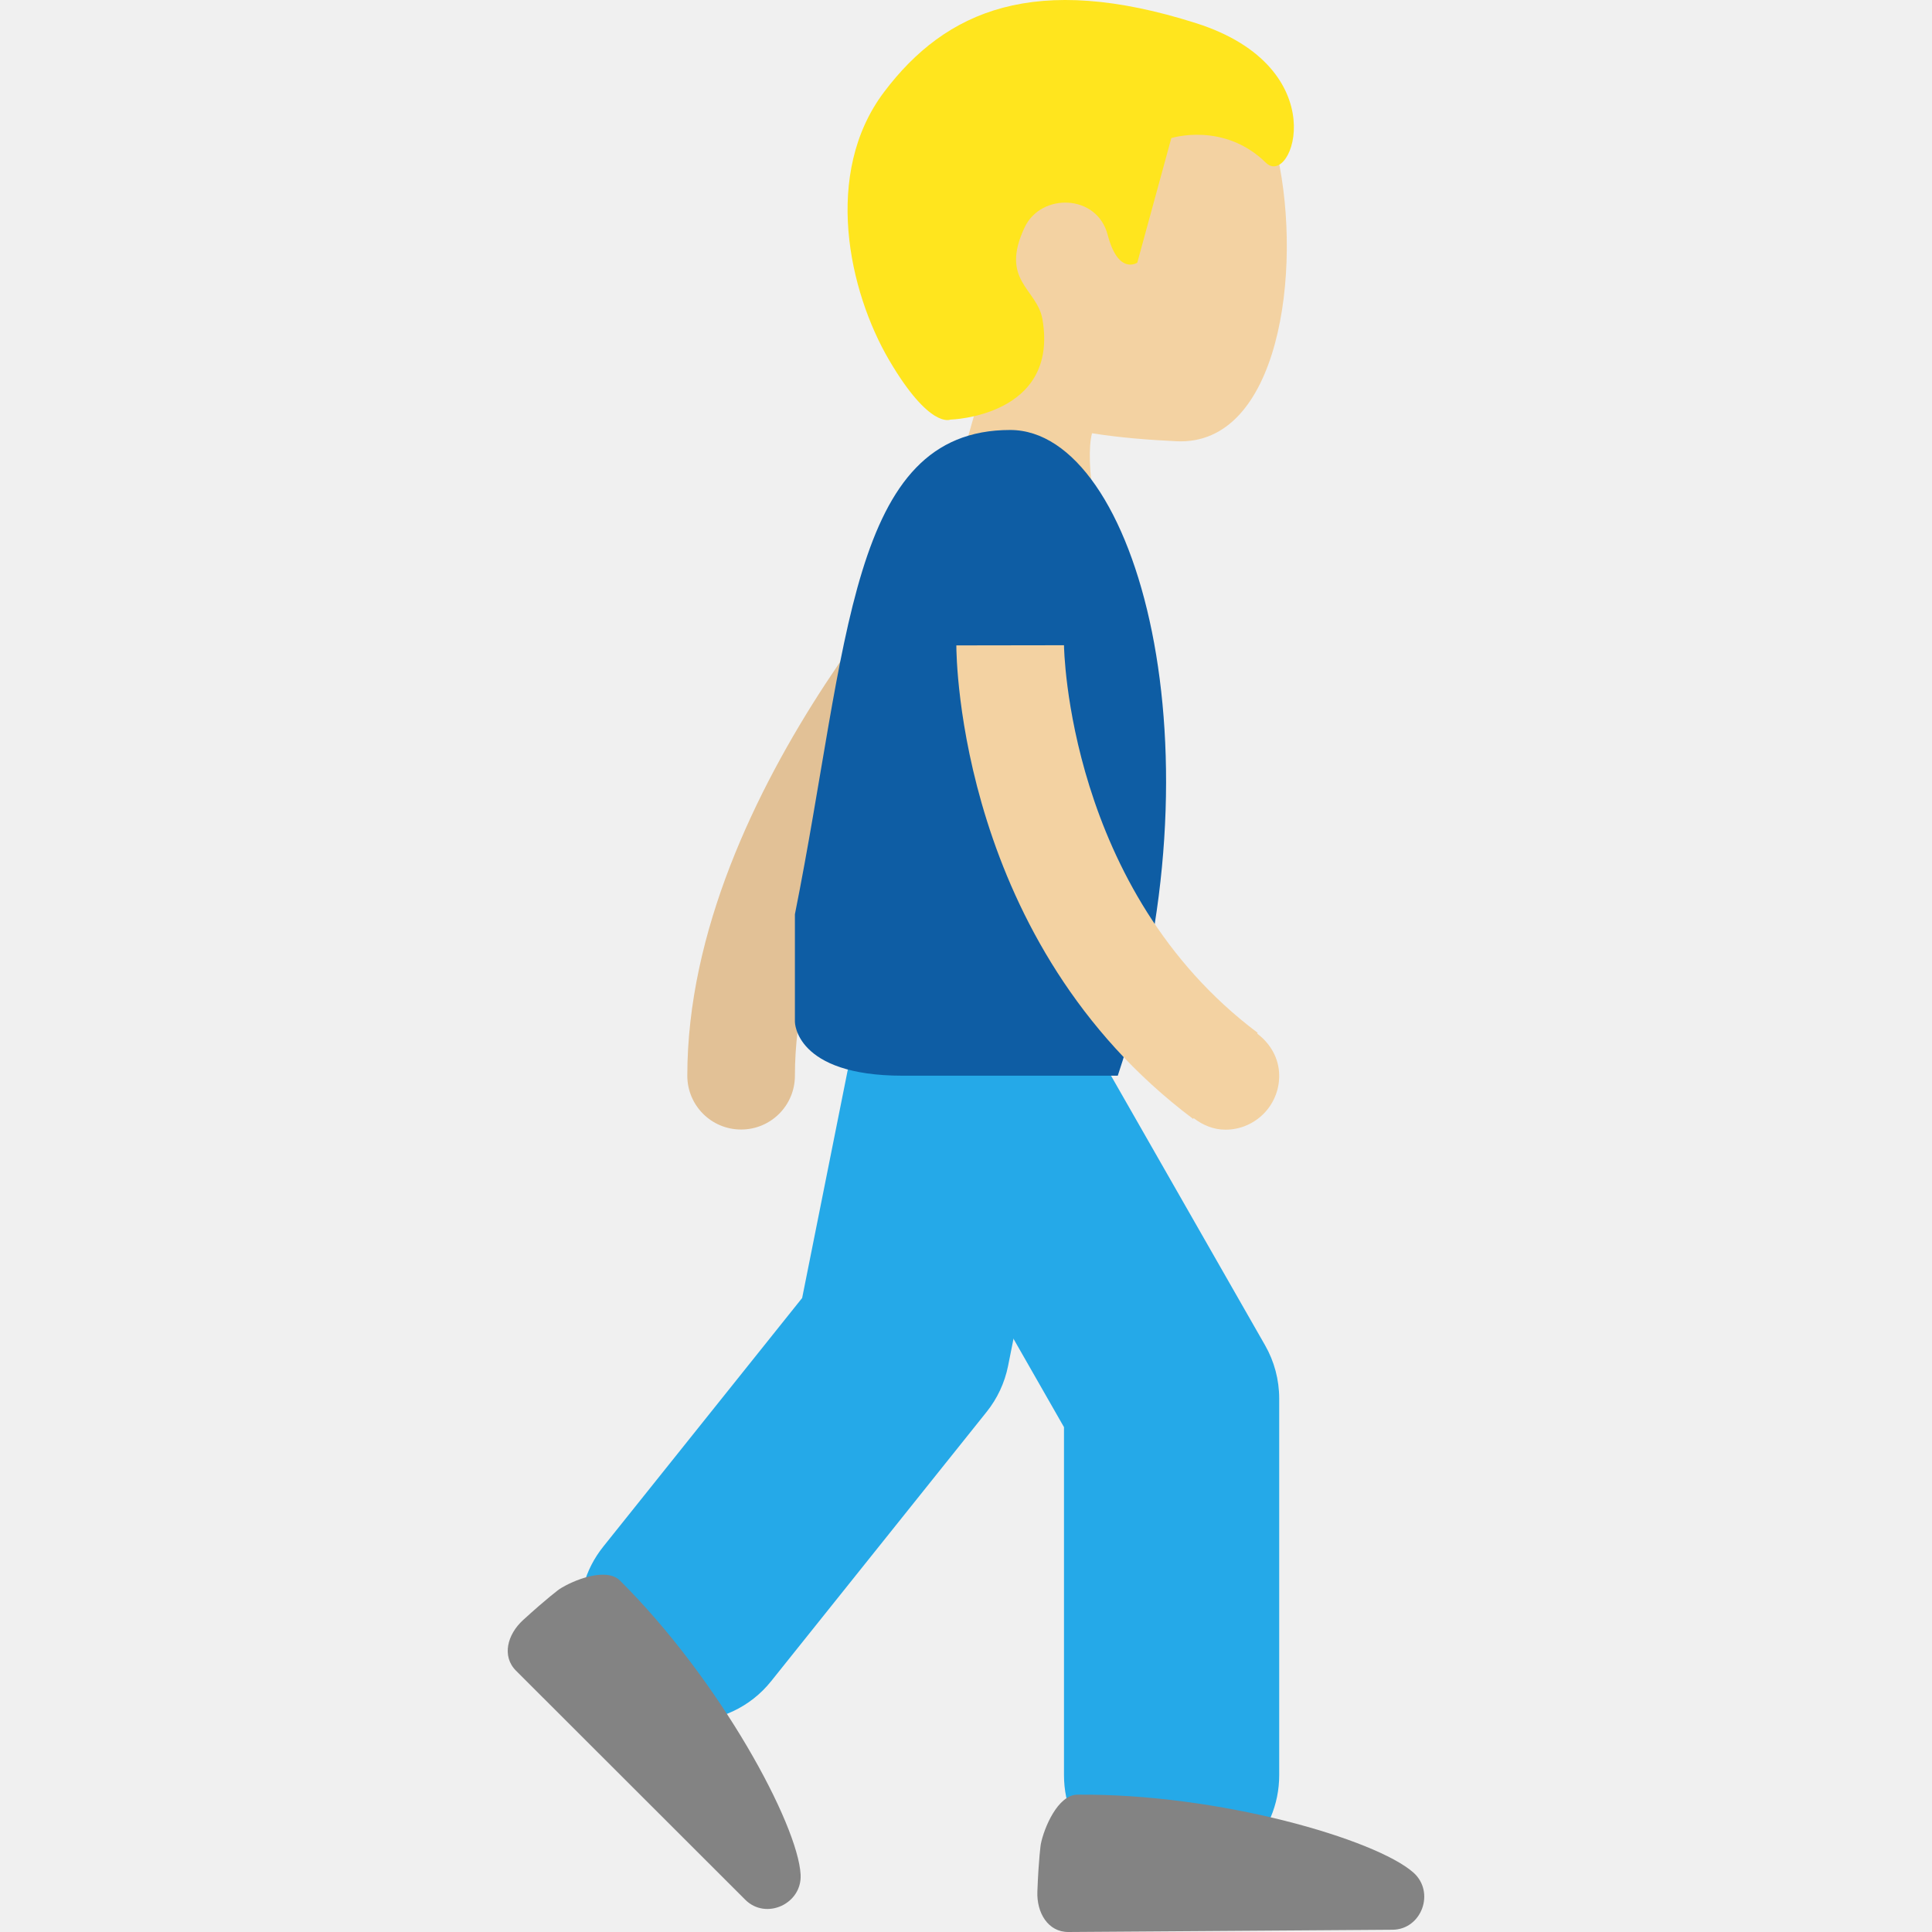
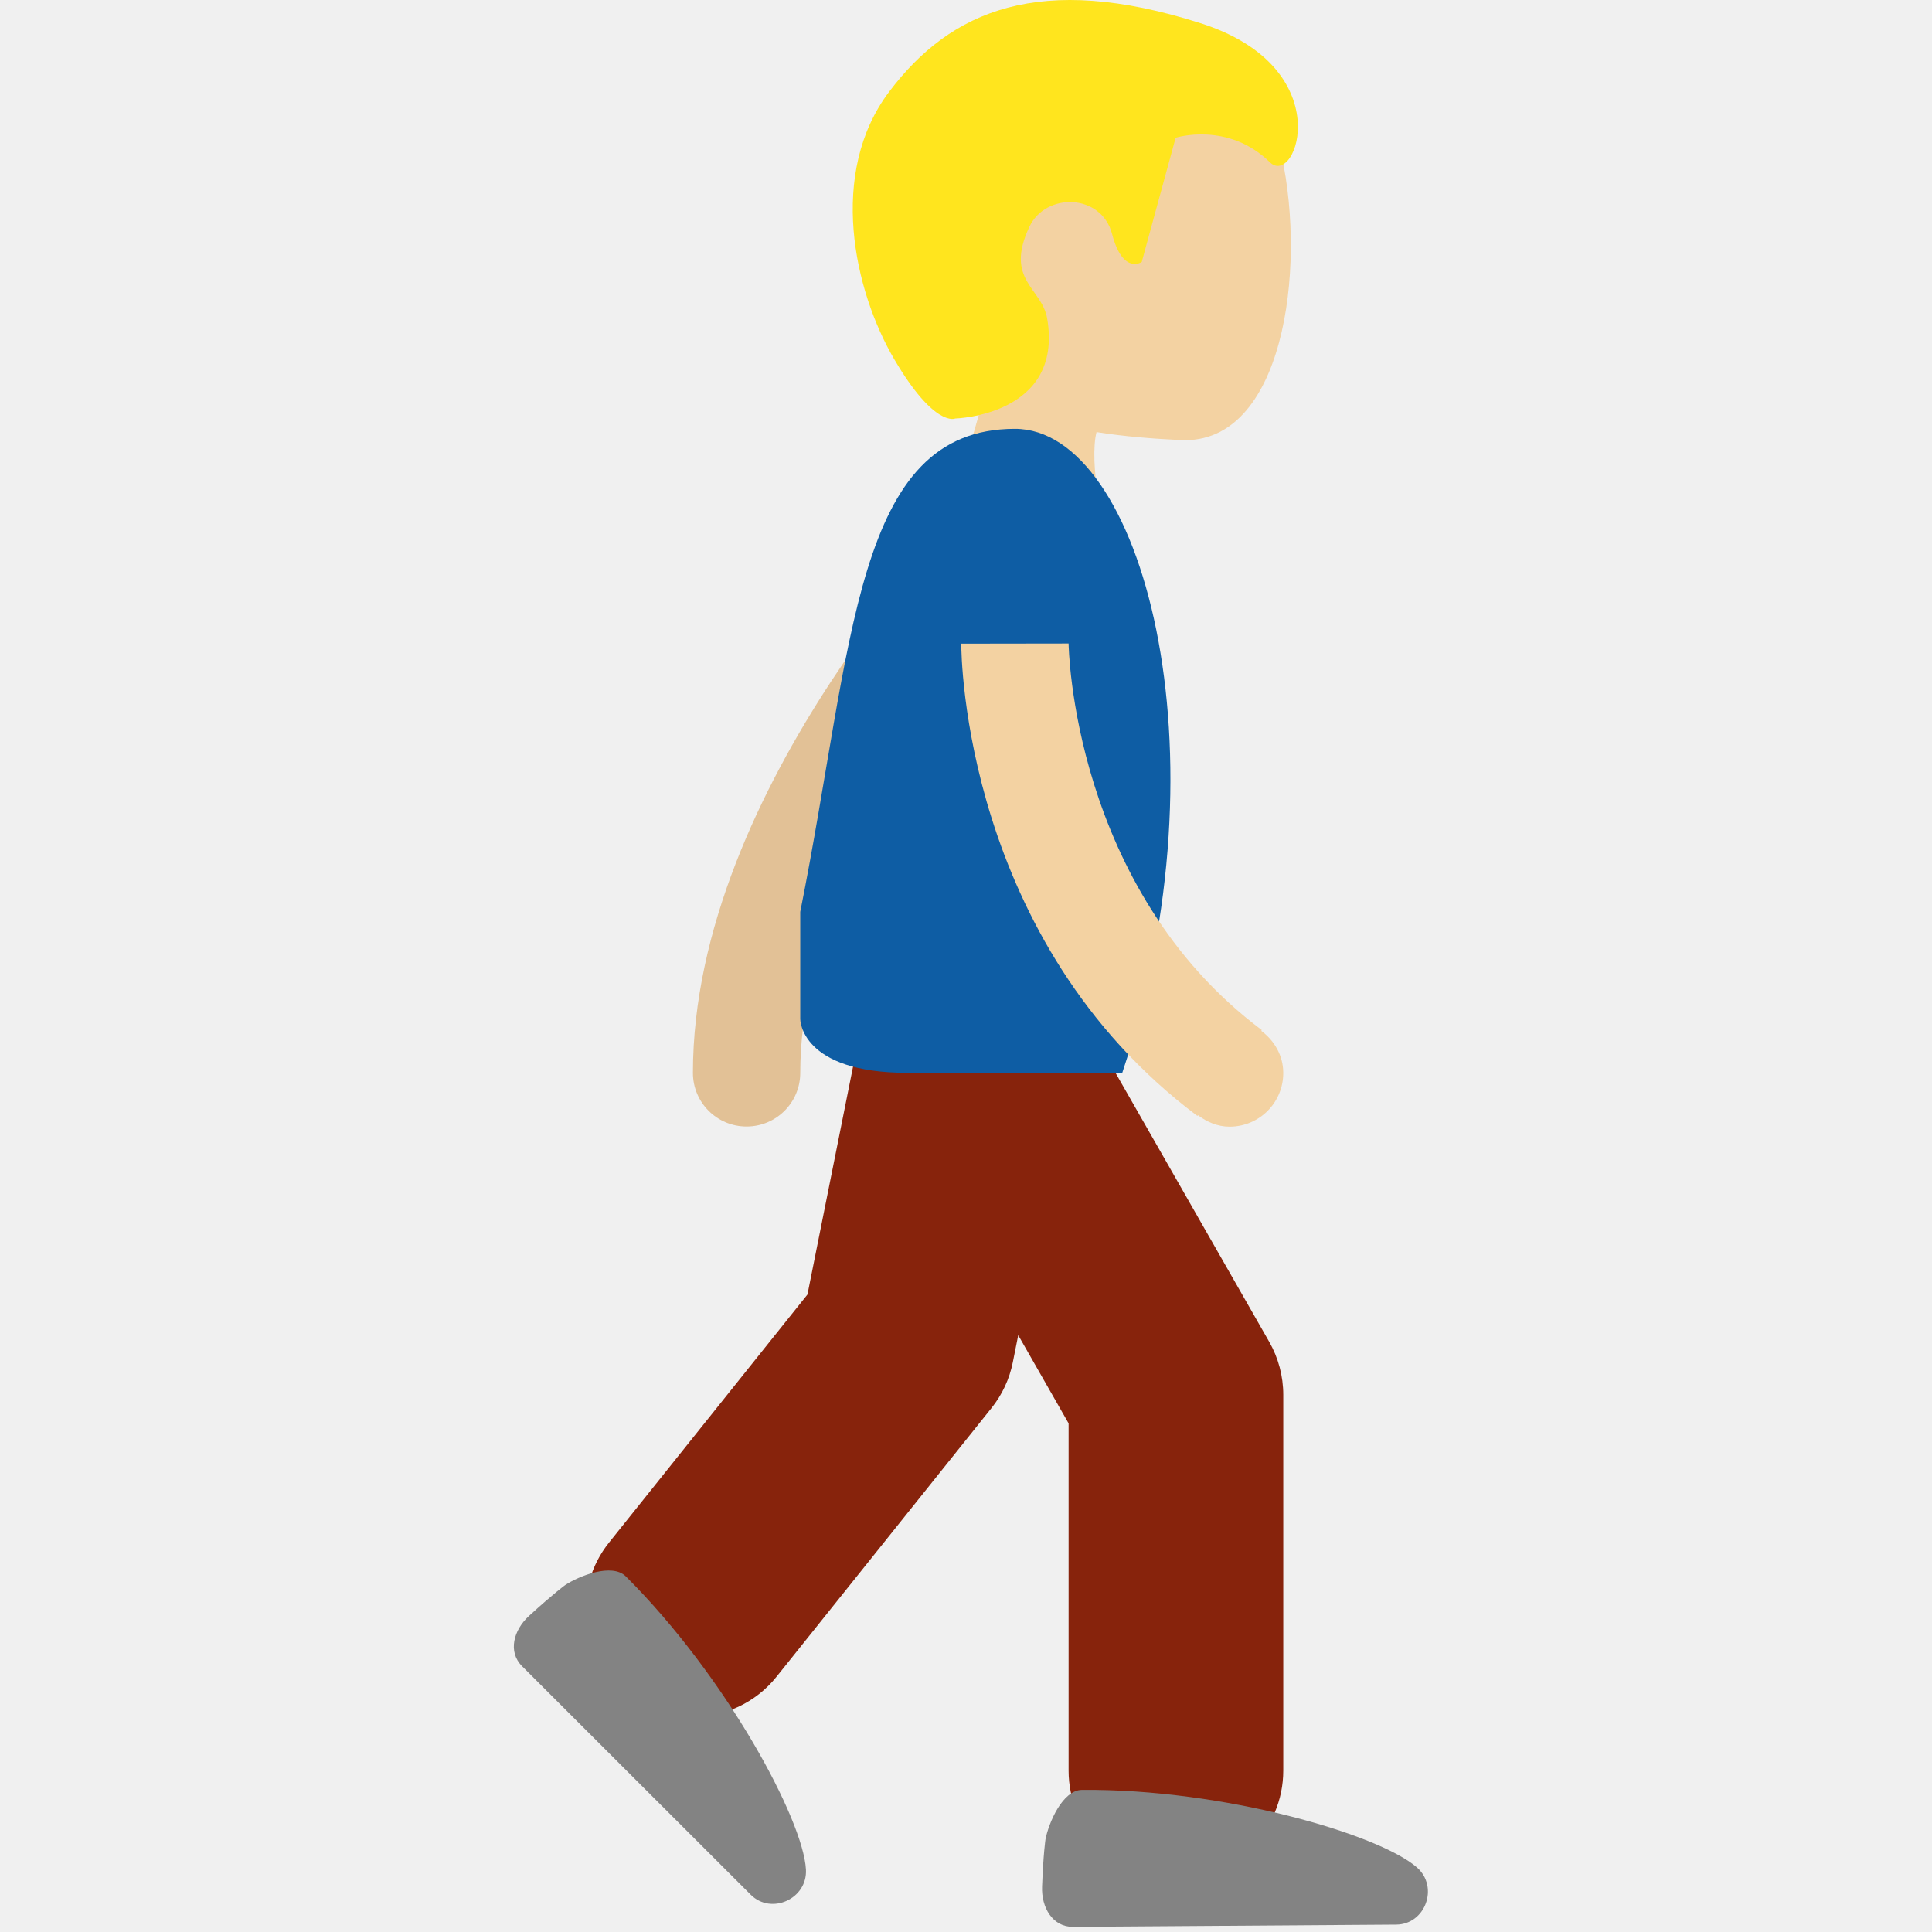
- <svg xmlns="http://www.w3.org/2000/svg" width="36" height="36" viewBox="0 0 36 36" fill="none">
-   <g clip-path="url(#clip0)">
-     <path d="M16.947 5.986C16.015 3.985 16.734 1.677 18.553 0.83C20.372 -0.018 23.336 0.752 23.806 2.908C24.273 5.05 23.835 8.312 21.924 8.222C21.396 8.197 20.863 8.155 20.348 8.073C20.281 8.325 20.296 8.837 20.391 9.323C20.761 11.192 18.214 12.081 17.846 10.209C17.632 9.113 18.041 8.263 18.22 7.464C17.702 7.119 17.258 6.653 16.947 5.986Z" fill="#F3D2A2" />
-     <path d="M16.473 1.715C17.625 0.187 19.295 -0.52 22.288 0.432C24.902 1.264 24.08 3.516 23.588 3.032C22.804 2.263 21.826 2.573 21.826 2.573L21.192 4.894C21.192 4.894 20.838 5.137 20.639 4.373C20.438 3.609 19.396 3.593 19.093 4.236C18.623 5.233 19.327 5.377 19.425 5.951C19.735 7.766 17.708 7.819 17.708 7.819C17.708 7.819 17.324 7.999 16.569 6.713C15.815 5.428 15.329 3.232 16.473 1.715Z" fill="#FFE51E" />
-     <path d="M13.809 21.047C14.364 21.047 14.812 20.599 14.812 20.044C14.812 15.512 19.486 10.772 19.533 10.725C19.923 10.333 19.923 9.698 19.531 9.307C19.139 8.916 18.505 8.917 18.114 9.307C17.897 9.525 12.807 14.678 12.807 20.044C12.807 20.599 13.255 21.047 13.809 21.047Z" fill="#E2C196" />
-     <path d="M21.831 35.084C22.939 35.084 23.836 34.186 23.836 33.079V26.06C23.836 25.711 23.745 25.368 23.572 25.066L19.561 18.047C19.012 17.085 17.786 16.749 16.826 17.301C15.864 17.849 15.53 19.075 16.079 20.036L19.826 26.593V33.079C19.826 34.186 20.724 35.084 21.831 35.084Z" fill="#25A9E8" />
-     <path d="M12.806 32.076C13.394 32.076 13.977 31.819 14.372 31.323L18.383 26.31C18.584 26.06 18.721 25.765 18.784 25.452L19.787 20.438C20.004 19.352 19.3 18.294 18.214 18.078C17.123 17.858 16.07 18.565 15.854 19.65L14.947 24.186L11.241 28.819C10.549 29.683 10.689 30.945 11.554 31.637C11.923 31.932 12.366 32.076 12.806 32.076Z" fill="#25A9E8" />
-     <path d="M14.812 19.041C14.812 19.041 14.812 20.044 16.817 20.044H20.828C22.834 14.028 21.188 8.012 18.823 8.012C15.815 8.012 15.815 12.023 14.812 17.036" fill="#0E5DA4" />
-     <path d="M19.826 12.023C19.826 12.068 19.892 16.587 23.435 19.245L23.425 19.259C23.669 19.442 23.836 19.719 23.836 20.047C23.836 20.602 23.387 21.05 22.834 21.05C22.608 21.05 22.409 20.962 22.242 20.835L22.232 20.849C17.87 17.577 17.82 12.25 17.82 12.026L19.826 12.023Z" fill="#F3D2A2" />
-     <path d="M9.616 31.132C9.344 30.86 9.456 30.454 9.745 30.189C10.21 29.765 10.42 29.614 10.42 29.614C10.676 29.445 11.296 29.196 11.553 29.452C13.431 31.322 14.866 33.996 14.918 34.927C14.95 35.477 14.272 35.784 13.887 35.399C12.751 34.263 10.601 32.115 9.616 31.132Z" fill="#838383" />
-     <path d="M19.91 36C19.526 36.003 19.314 35.638 19.33 35.245C19.354 34.617 19.394 34.362 19.394 34.362C19.454 34.061 19.71 33.444 20.075 33.441C22.724 33.418 25.636 34.274 26.335 34.891C26.748 35.256 26.491 35.954 25.947 35.958C24.34 35.968 21.302 35.99 19.91 36Z" fill="#838383" />
+ <svg xmlns="http://www.w3.org/2000/svg" width="100%" height="100%" viewBox="0 0 188 188" version="1.1" xml:space="preserve" style="fill-rule:evenodd;clip-rule:evenodd;stroke-linejoin:round;stroke-miterlimit:2;">
+   <g>
+     <path d="M88.989,31.179c-4.851,-10.424 -1.107,-22.446 8.366,-26.858c9.474,-4.413 24.911,-0.403 27.36,10.825c2.429,11.155 0.152,28.144 -9.802,27.679c-2.752,-0.131 -5.525,-0.35 -8.21,-0.778c-0.35,1.311 -0.272,3.979 0.225,6.512c1.927,9.734 -11.338,14.361 -13.255,4.611c-1.117,-5.708 1.013,-10.136 1.949,-14.293c-2.7,-1.797 -5.014,-4.225 -6.633,-7.698Z" style="fill:#f3d2a2;fill-rule:nonzero;" />
+     <path d="M86.519,8.932c6.001,-7.959 14.701,-11.641 30.29,-6.68c13.615,4.33 9.332,16.059 6.768,13.542c-4.084,-4.006 -9.176,-2.392 -9.176,-2.392l-3.3,12.09c0,0 -1.843,1.264 -2.883,-2.715c-1.045,-3.98 -6.471,-4.063 -8.048,-0.716c-2.449,5.197 1.217,5.943 1.729,8.935c1.614,9.453 -8.946,9.73 -8.946,9.73c0,0 -2.001,0.935 -5.932,-5.761c-3.928,-6.695 -6.46,-18.132 -0.502,-26.033Z" style="fill:#ffe51e;fill-rule:nonzero;" />
+     <path d="M72.649,109.619c2.888,0 5.223,-2.335 5.223,-5.223c0,-23.605 24.341,-48.291 24.587,-48.536c2.031,-2.042 2.031,-5.348 -0.011,-7.384c-2.042,-2.037 -5.342,-2.032 -7.379,0c-1.129,1.133 -27.642,27.97 -27.642,55.92c0,2.888 2.334,5.223 5.222,5.223Z" style="fill:#e2c196;fill-rule:nonzero;" />
+     <path d="M114.428,182.732c5.77,0 10.445,-4.679 10.445,-10.445l0,-36.556c0,-1.817 -0.475,-3.604 -1.379,-5.181l-20.89,-36.556c-2.856,-5.009 -9.243,-6.758 -14.246,-3.886c-5.008,2.857 -6.747,9.238 -3.886,14.247l19.511,34.149l0,33.783c0,5.766 4.679,10.445 10.445,10.445Z" style="fill:#87230c;fill-rule:nonzero;" />
+     <path d="M67.421,167.065c3.066,0 6.1,-1.343 8.157,-3.923l20.89,-26.112c1.049,-1.3 1.76,-2.835 2.088,-4.47l5.223,-26.112c1.133,-5.655 -2.532,-11.165 -8.188,-12.293c-5.682,-1.143 -11.166,2.538 -12.293,8.189l-4.727,23.625l-19.301,24.128c-3.604,4.501 -2.873,11.076 1.634,14.68c1.921,1.535 4.224,2.288 6.517,2.288Z" style="fill:#87230c;fill-rule:nonzero;" />
+     <path d="M77.871,99.174c0,0 0,5.222 10.445,5.222l20.889,0c10.445,-31.334 1.875,-62.668 -10.444,-62.668c-15.668,0 -15.668,20.889 -20.89,47.001" style="fill:#0e5da4;fill-rule:nonzero;" />
+     <path d="M103.983,62.618c0.005,0.235 0.344,23.772 18.8,37.616l-0.052,0.073c1.269,0.951 2.141,2.397 2.141,4.105c0,2.888 -2.34,5.222 -5.222,5.222c-1.175,0 -2.21,-0.459 -3.082,-1.117l-0.052,0.073c-22.717,-17.041 -22.978,-44.787 -22.978,-45.957l10.445,-0.015Z" style="fill:#f3d2a2;fill-rule:nonzero;" />
+     <path d="M50.809,162.145c-1.415,-1.415 -0.836,-3.53 0.674,-4.909c2.418,-2.209 3.514,-2.997 3.514,-2.997c1.332,-0.878 4.56,-2.179 5.901,-0.842c9.782,9.74 17.255,23.663 17.527,28.515c0.162,2.861 -3.369,4.465 -5.374,2.459c-5.917,-5.916 -17.114,-17.103 -22.242,-22.226Z" style="fill:#838383;fill-rule:nonzero;" />
+     <path d="M104.422,187.5c-2.001,0.016 -3.102,-1.886 -3.019,-3.932c0.125,-3.269 0.334,-4.601 0.334,-4.601c0.309,-1.567 1.646,-4.779 3.547,-4.795c13.797,-0.12 28.963,4.34 32.603,7.552c2.151,1.901 0.814,5.535 -2.022,5.557c-8.371,0.051 -24.195,0.166 -31.443,0.219Z" style="fill:#838383;fill-rule:nonzero;" />
  </g>
-   <defs>
-     <clipPath id="clip0">
-       <rect width="36" height="36" fill="white" transform="matrix(-1 0 0 1 36 0)" />
-     </clipPath>
-   </defs>
</svg>
